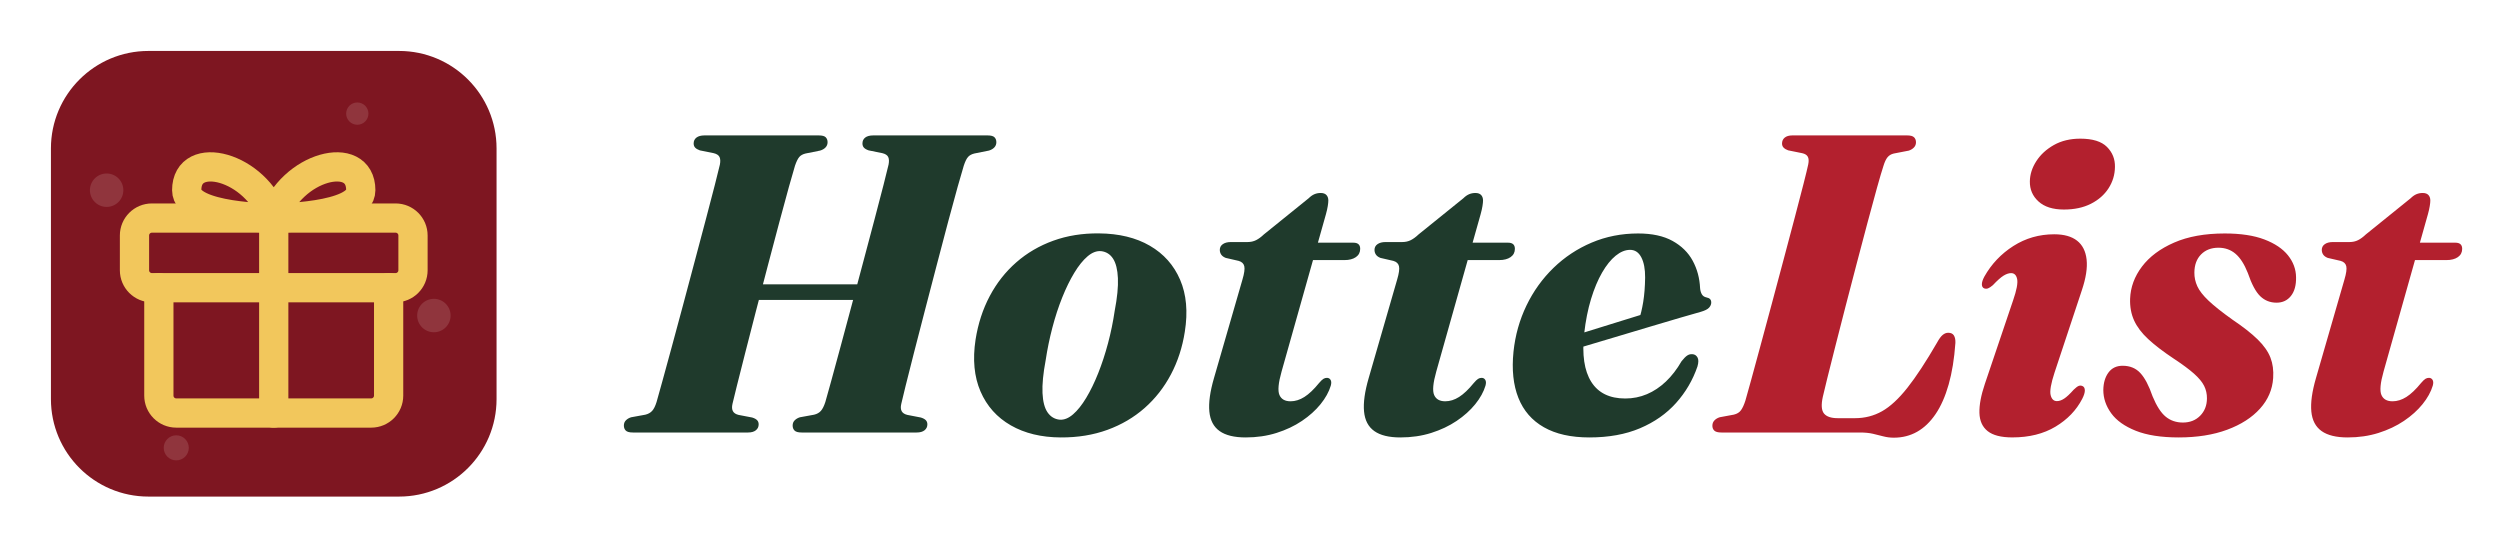
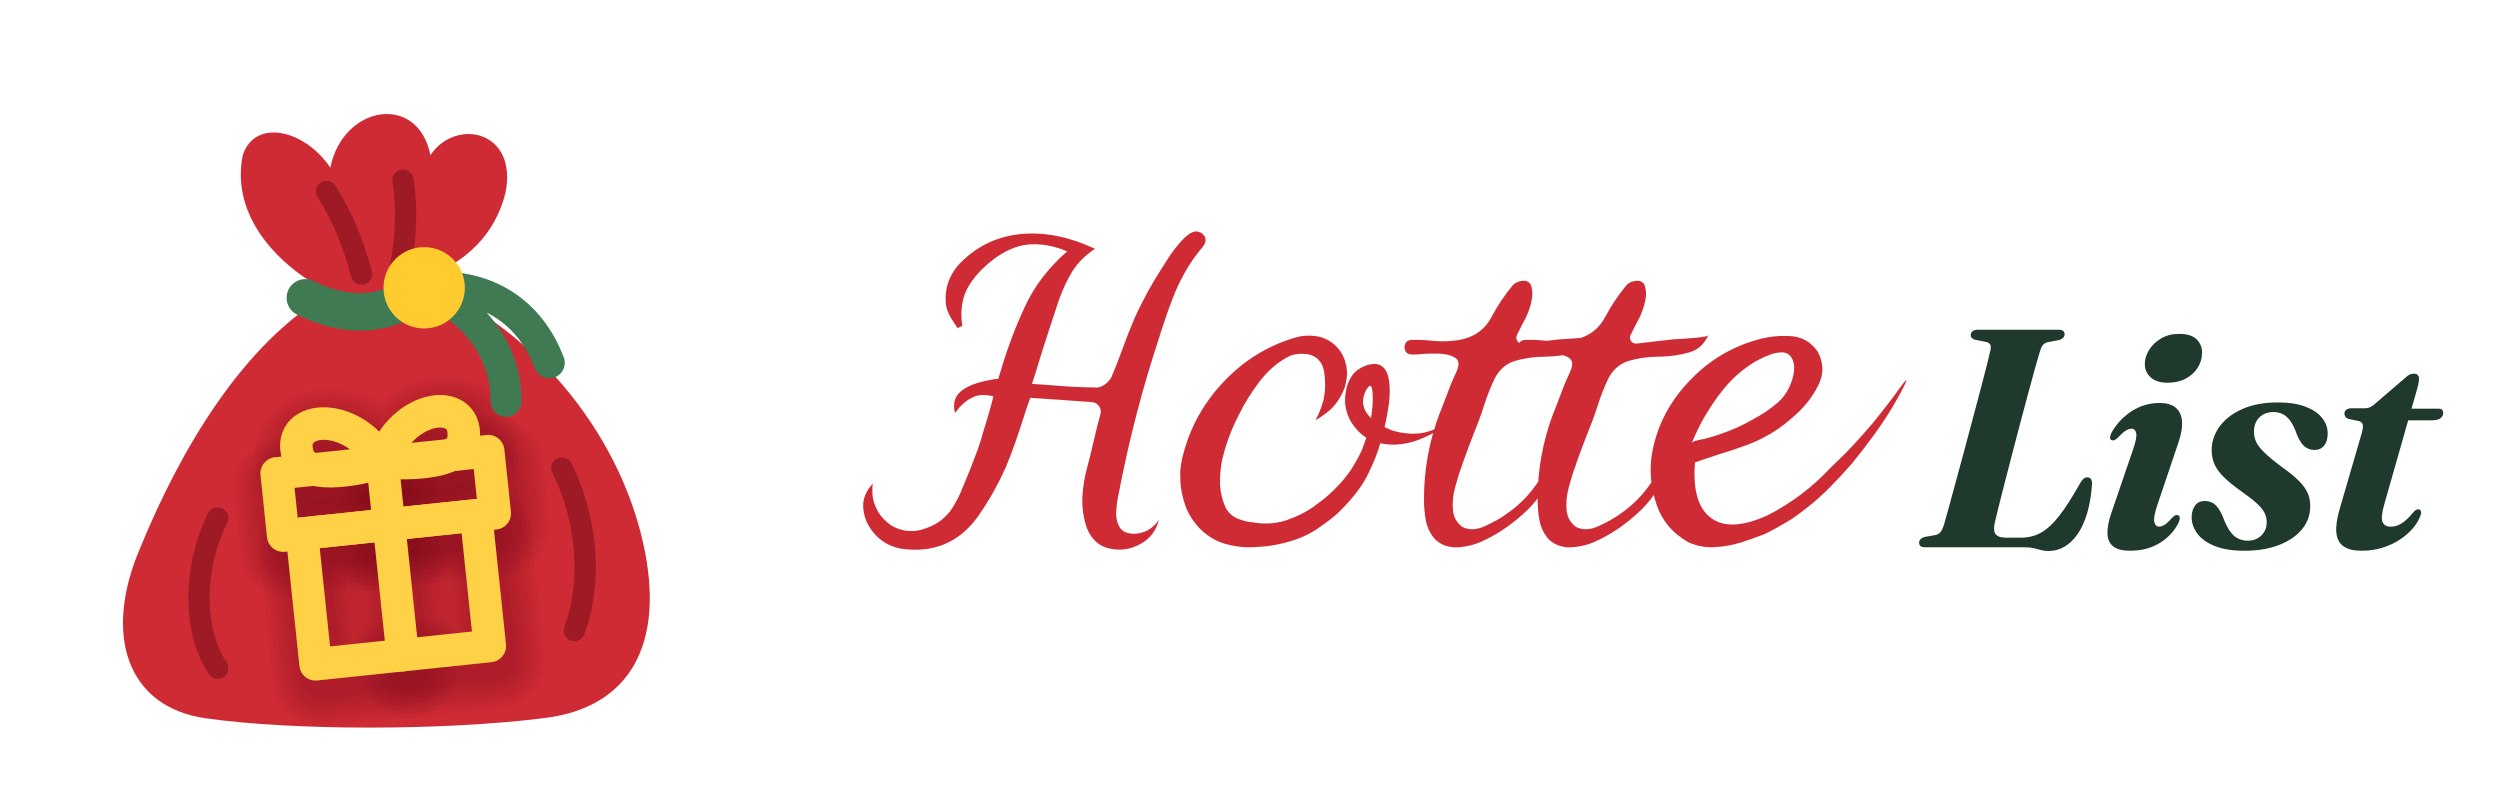
- <svg xmlns="http://www.w3.org/2000/svg" width="1178" height="258" viewBox="0 0 1178.1 258.0">
-   <g transform="translate(24 24)">
-     <g transform="translate(0 0.0) scale(3.2812)">
-       <rect width="64" height="64" rx="14" fill="#7E1621" />
-       <g fill="#FFF9EE" fill-opacity=".14">
-         <circle cx="8" cy="20" r="2.4" />
-         <circle cx="55" cy="38" r="2.4" />
-         <circle cx="18" cy="57" r="1.8" />
-         <circle cx="44" cy="9" r="1.6" />
+ <svg xmlns="http://www.w3.org/2000/svg" viewBox="0 0 740 240" width="740" height="240">
+   <g transform="translate(20.00 20.00) scale(3.7037) translate(-6 -6)">
+     <path d="M27 24C23 22 19 18 20 13c1-3 5-2 7 1 1-5 7-6 8-1 2-3 7-2 6 3-1 4-4 6-7 7C43 26.5 50 35 52 44c1.8 8-1 13.2-8 14-8 1-20 1-27 0-6.2-.9-8.2-6.6-5.2-13.6 3.2-7.8 8.2-16.4 15.2-20.4z" fill="#CF2B35" />
+     <path d="M18 42c-2 4-2 9 0 12M45.5 38c2 4 2.5 9 1 13M29.5 22.5c-.6-2.2-1.4-4.4-2.8-6.6M32.6 22c.4-2.2.6-4.6.2-7" fill="none" stroke="#9E1A24" stroke-width="1.7" stroke-linecap="round" />
+     <g transform="translate(-1 0.5) rotate(-6 33 45)">
+       <g transform="translate(0.35 1.15)" fill="none" stroke="#6E0B14" stroke-linecap="round" stroke-linejoin="round">
+         <g stroke-opacity="0.055" stroke-width="3.3">
+           <path d="M24.5 37h17v5h-17z" />
+           <path d="M26 42h14v10.5H26z" />
+           <path d="M33 37v15.5" />
+           <path d="M33 37c-2-4.6-7.6-4.6-6.6-1 .8 2.2 6.6 1 6.6 1zm0 0c2-4.6 7.6-4.6 6.6-1-.8 2.2-6.6 1-6.6 1z" />
+         </g>
+         <g stroke-opacity="0.055" stroke-width="4.05">
+           <path d="M24.5 37h17v5h-17z" />
+           <path d="M26 42h14v10.5H26z" />
+           <path d="M33 37v15.5" />
+           <path d="M33 37c-2-4.6-7.6-4.6-6.6-1 .8 2.2 6.6 1 6.6 1zm0 0c2-4.6 7.6-4.6 6.6-1-.8 2.2-6.6 1-6.6 1z" />
+         </g>
+         <g stroke-opacity="0.055" stroke-width="4.8">
+           <path d="M24.5 37h17v5h-17z" />
+           <path d="M26 42h14v10.5H26z" />
+           <path d="M33 37v15.5" />
+           <path d="M33 37c-2-4.6-7.6-4.6-6.6-1 .8 2.2 6.6 1 6.6 1zm0 0c2-4.6 7.6-4.6 6.6-1-.8 2.2-6.6 1-6.6 1z" />
+         </g>
+         <g stroke-opacity="0.055" stroke-width="5.55">
+           <path d="M24.5 37h17v5h-17z" />
+           <path d="M26 42h14v10.5H26z" />
+           <path d="M33 37v15.5" />
+           <path d="M33 37c-2-4.6-7.6-4.6-6.6-1 .8 2.2 6.6 1 6.6 1zm0 0c2-4.6 7.6-4.6 6.6-1-.8 2.2-6.6 1-6.6 1z" />
+         </g>
+         <g stroke-opacity="0.055" stroke-width="6.3">
+           <path d="M24.5 37h17v5h-17z" />
+           <path d="M26 42h14v10.5H26z" />
+           <path d="M33 37v15.5" />
+           <path d="M33 37c-2-4.6-7.6-4.6-6.6-1 .8 2.2 6.6 1 6.6 1zm0 0c2-4.6 7.6-4.6 6.6-1-.8 2.2-6.6 1-6.6 1z" />
+         </g>
+         <g stroke-opacity="0.055" stroke-width="7.05">
+           <path d="M24.5 37h17v5h-17z" />
+           <path d="M26 42h14v10.5H26z" />
+           <path d="M33 37v15.5" />
+           <path d="M33 37c-2-4.6-7.6-4.6-6.6-1 .8 2.2 6.6 1 6.6 1zm0 0c2-4.6 7.6-4.6 6.6-1-.8 2.2-6.6 1-6.6 1z" />
+         </g>
+         <g stroke-opacity="0.055" stroke-width="7.8">
+           <path d="M24.5 37h17v5h-17z" />
+           <path d="M26 42h14v10.5H26z" />
+           <path d="M33 37v15.5" />
+           <path d="M33 37c-2-4.6-7.6-4.6-6.6-1 .8 2.2 6.6 1 6.6 1zm0 0c2-4.6 7.6-4.6 6.6-1-.8 2.2-6.6 1-6.6 1z" />
+         </g>
      </g>
-       <g fill="none" stroke="#F2C75C" stroke-width="4.2" stroke-linecap="round" stroke-linejoin="round">
-         <rect x="12" y="24" width="40" height="10" rx="2.5" />
-         <path d="M15.5 34v15.5a2.5 2.5 0 0 0 2.5 2.5h28a2.5 2.5 0 0 0 2.5-2.5V34" />
-         <path d="M32 24v28" />
-         <path d="M32 24c-2.5-7.5-12.5-10-12.5-4 0 4 12.5 4 12.5 4zm0 0c2.5-7.5 12.5-10 12.5-4 0 4-12.5 4-12.5 4z" />
+       <g fill="none" stroke="#FFD146" stroke-width="2.6" stroke-linecap="round" stroke-linejoin="round">
+         <path d="M24.5 37h17v5h-17z" />
+         <path d="M26 42h14v10.5H26z" />
+         <path d="M33 37v15.5" />
+         <path d="M33 37c-2-4.6-7.6-4.6-6.6-1 .8 2.2 6.6 1 6.6 1zm0 0c2-4.6 7.6-4.6 6.6-1-.8 2.2-6.6 1-6.6 1z" />
      </g>
    </g>
-     <g transform="translate(271.1 179.8)">
-       <g transform="scale(0.1)">
-         <path fill="#1F3A2C" d="M500.689 -134.745Q495.796 -113.372 502.742 -100.512Q509.689 -87.652 529.276 -82.932L593.503 -70.612Q609.356 -65.759 616.736 -58.125Q624.116 -50.492 624.116 -38.266Q624.116 -21.24 611.07 -10.62Q598.023 0.0 574.064 0.0H31.373Q6.786 0.0 -2.134 -9.113Q-11.053 -18.226 -11.053 -32.613Q-11.16 -47.799 -1.294 -57.565Q8.573 -67.332 23.08 -71.758L89.974 -83.918Q110.4 -88.798 122.287 -101.985Q134.174 -115.172 142.987 -143.572Q151.48 -173.092 170.234 -241.159Q188.987 -309.226 214.234 -402.059Q239.481 -494.893 267.674 -600.2Q295.868 -705.507 323.754 -810.513Q351.641 -915.52 376.128 -1007.74Q400.614 -1099.961 417.801 -1167.434Q434.988 -1234.908 441.441 -1262.828Q445.828 -1285.642 439.528 -1298.522Q433.228 -1311.402 411.241 -1316.561L346.974 -1329.468Q331.521 -1335.041 324.641 -1342.675Q317.761 -1350.308 317.761 -1362.108Q317.761 -1379.667 331.034 -1389.834Q344.307 -1400.0 369.067 -1400.0H907.038Q931.798 -1400.0 940.337 -1391Q948.877 -1382 948.877 -1368.001Q948.877 -1353.588 939.497 -1343.528Q930.118 -1333.468 913.798 -1328.535L844.97 -1314.695Q825.45 -1309.908 815.497 -1298.342Q805.543 -1286.775 795.37 -1257.388Q786.397 -1228.468 766.97 -1158.574Q747.543 -1088.681 722.003 -993.001Q696.463 -897.321 667.996 -788.974Q639.53 -680.627 611.67 -573.5Q583.81 -466.374 560.49 -374.287Q537.169 -282.2 521.123 -218.546Q505.076 -154.892 500.689 -134.745ZM495.825 -698.213H1236.278L1215.652 -624.827H475.492ZM1296.128 -134.745Q1291.128 -113.372 1298.075 -100.512Q1305.022 -87.652 1324.715 -82.932L1388.409 -70.612Q1404.262 -65.759 1411.696 -58.125Q1419.129 -50.492 1419.129 -38.266Q1419.129 -21.24 1406.029 -10.62Q1392.929 0.0 1368.97 0.0H826.812Q802.226 0.0 793.252 -9.113Q784.279 -18.226 784.279 -32.613Q784.173 -47.799 794.092 -57.565Q804.012 -67.332 818.519 -71.758L885.413 -83.918Q905.84 -88.798 917.46 -101.985Q929.08 -115.172 938.32 -143.572Q946.813 -173.092 965.566 -241.159Q984.32 -309.226 1009.353 -402.059Q1034.387 -494.893 1062.58 -600.2Q1090.774 -705.507 1118.66 -810.513Q1146.547 -915.52 1171.034 -1007.74Q1195.52 -1099.961 1212.707 -1167.434Q1229.894 -1234.908 1236.347 -1262.828Q1240.734 -1285.642 1234.434 -1298.522Q1228.134 -1311.402 1206.147 -1316.561L1142.307 -1329.468Q1126.427 -1335.041 1119.813 -1342.675Q1113.2 -1350.308 1113.2 -1362.108Q1113.2 -1379.667 1126.207 -1389.834Q1139.213 -1400.0 1164.399 -1400.0H1702.477Q1727.13 -1400.0 1735.67 -1391Q1744.21 -1382 1744.21 -1368.001Q1744.21 -1353.588 1734.83 -1343.528Q1725.45 -1333.468 1709.344 -1328.535L1640.303 -1314.695Q1620.889 -1309.908 1610.669 -1298.342Q1600.449 -1286.775 1590.703 -1257.388Q1581.729 -1228.468 1562.089 -1158.574Q1542.449 -1088.681 1516.963 -993.001Q1491.476 -897.321 1463.222 -788.974Q1434.969 -680.627 1407.056 -573.5Q1379.142 -466.374 1355.609 -374.287Q1332.075 -282.2 1316.295 -218.546Q1300.515 -154.892 1296.128 -134.745ZM2227.772 -938.279Q2369.064 -937.185 2467.436 -880.172Q2565.809 -823.159 2610.262 -719.579Q2654.715 -616 2632.355 -475.027Q2615.342 -365.613 2567.042 -273.98Q2518.742 -182.347 2443.016 -115.56Q2367.289 -48.774 2267.476 -12.434Q2167.663 23.907 2047.517 23.266Q1910.492 22.626 1812.386 -33.633Q1714.28 -89.893 1669.547 -193.506Q1624.814 -297.119 1646.267 -437.932Q1664.04 -550.439 1713.02 -642.812Q1762 -735.186 1837.98 -801.692Q1913.96 -868.199 2012.579 -903.839Q2111.199 -939.479 2227.772 -938.279ZM2042.051 -60.412Q2073.585 -57.852 2105.525 -85.419Q2137.465 -112.986 2167.719 -163.313Q2197.973 -213.639 2224.16 -279.426Q2250.346 -345.213 2270.427 -420.567Q2290.507 -495.92 2301.8 -572.96Q2319.76 -666.401 2317.046 -727.181Q2314.333 -787.961 2294.212 -819.127Q2274.092 -850.294 2238.185 -854.601Q2206.198 -857.534 2174.097 -830.2Q2141.997 -802.867 2111.53 -752.587Q2081.063 -702.306 2054.609 -636.286Q2028.156 -570.266 2008.229 -494.305Q1988.302 -418.345 1976.542 -340.372Q1958.862 -246.612 1961.703 -185.898Q1964.543 -125.185 1985.543 -94.772Q2006.544 -64.358 2042.051 -60.412ZM2885.895 -808.761 2825.267 -822.748Q2810.441 -828.494 2803.814 -838.367Q2797.188 -848.241 2797.188 -860.48Q2797.188 -877.667 2811.394 -887.566Q2825.6 -897.466 2849.133 -897.466H2927.801Q2950.414 -897.466 2968.22 -906.459Q2986.026 -915.452 3004.973 -933.519L3215.945 -1103.852Q3229.305 -1117.092 3242.985 -1122.898Q3256.664 -1128.705 3272.677 -1128.705Q3290.944 -1128.705 3299.797 -1118.965Q3308.65 -1109.225 3308.65 -1093.159Q3308.65 -1083.759 3305.997 -1067.059Q3303.343 -1050.36 3297.183 -1028.12L3088.276 -287.198Q3065.356 -206.211 3078.309 -176.631Q3091.262 -147.051 3130.702 -147.051Q3163.529 -147.051 3195.829 -167.464Q3228.13 -187.878 3265.01 -233.265Q3277.463 -247.838 3285.37 -252.778Q3293.276 -257.718 3302.223 -257.531Q3313.556 -257.438 3319.302 -247.844Q3325.049 -238.251 3320.169 -220.638Q3307.009 -176.718 3271.969 -133.399Q3236.929 -90.079 3184.236 -54.579Q3131.543 -19.08 3064.37 2.093Q2997.198 23.266 2918.879 23.266Q2838.506 23.266 2796.193 -6.78Q2753.88 -36.826 2747.933 -98.846Q2741.987 -160.865 2769.72 -256.251L2903.841 -720.389Q2917.028 -764.775 2912.594 -783.655Q2908.161 -802.535 2885.895 -808.761ZM3173.704 -812.481 3202.224 -894.48H3426.57Q3458.757 -894.48 3458.757 -865.573Q3458.757 -840.601 3438.617 -826.541Q3418.477 -812.481 3384.478 -812.481ZM3614.895 -808.761 3554.267 -822.748Q3539.441 -828.494 3532.814 -838.367Q3526.188 -848.241 3526.188 -860.48Q3526.188 -877.667 3540.394 -887.566Q3554.6 -897.466 3578.133 -897.466H3656.801Q3679.414 -897.466 3697.22 -906.459Q3715.026 -915.452 3733.973 -933.519L3944.945 -1103.852Q3958.305 -1117.092 3971.985 -1122.898Q3985.664 -1128.705 4001.677 -1128.705Q4019.944 -1128.705 4028.797 -1118.965Q4037.65 -1109.225 4037.65 -1093.159Q4037.65 -1083.759 4034.997 -1067.059Q4032.343 -1050.36 4026.183 -1028.12L3817.276 -287.198Q3794.356 -206.211 3807.309 -176.631Q3820.262 -147.051 3859.702 -147.051Q3892.529 -147.051 3924.829 -167.464Q3957.13 -187.878 3994.01 -233.265Q4006.463 -247.838 4014.37 -252.778Q4022.276 -257.718 4031.223 -257.531Q4042.556 -257.438 4048.302 -247.844Q4054.049 -238.251 4049.169 -220.638Q4036.009 -176.718 4000.969 -133.399Q3965.929 -90.079 3913.236 -54.579Q3860.543 -19.08 3793.37 2.093Q3726.198 23.266 3647.879 23.266Q3567.506 23.266 3525.193 -6.78Q3482.88 -36.826 3476.933 -98.846Q3470.987 -160.865 3498.72 -256.251L3632.841 -720.389Q3646.028 -764.775 3641.594 -783.655Q3637.161 -802.535 3614.895 -808.761ZM3902.704 -812.481 3931.224 -894.48H4155.57Q4187.757 -894.48 4187.757 -865.573Q4187.757 -840.601 4167.617 -826.541Q4147.477 -812.481 4113.478 -812.481ZM4343.825 -418.76Q4343.825 -418.76 4378.059 -429.367Q4412.292 -439.974 4467.012 -456.82Q4521.732 -473.667 4584.112 -493.187Q4646.493 -512.708 4704.873 -530.668Q4763.253 -548.628 4803.373 -561.161L4771.586 -529.282Q4784.239 -564.734 4792.459 -615.167Q4800.679 -665.6 4801.479 -730.506Q4801.853 -790.307 4783.486 -825.5Q4765.119 -860.694 4730.625 -860.694Q4696.732 -860.694 4662.724 -833.1Q4628.717 -805.507 4598.784 -753.733Q4568.85 -701.959 4546.636 -629.225Q4524.423 -556.492 4514.209 -465.798Q4498.196 -317.291 4547.636 -238.764Q4597.076 -160.238 4707.729 -160.238Q4761.863 -160.238 4809.956 -180.558Q4858.05 -200.878 4899.317 -240.058Q4940.584 -279.238 4973.05 -335.652Q4989.077 -355.799 5000.203 -362.992Q5011.329 -370.185 5024.409 -369.012Q5039.689 -368.212 5048.049 -354.172Q5056.408 -340.132 5048.115 -311.2Q5014.995 -214.626 4947.142 -138.946Q4879.289 -63.267 4777.356 -20Q4675.423 23.266 4538.558 23.266Q4408.852 23.266 4324.559 -24.667Q4240.267 -72.6 4204.247 -163.166Q4168.227 -253.733 4181.24 -381.186Q4193.52 -497.132 4242.274 -598.252Q4291.027 -699.372 4369.506 -775.579Q4447.986 -851.786 4549.579 -894.846Q4651.172 -937.906 4768.331 -937.906Q4867.277 -937.906 4930.677 -902.766Q4994.076 -867.626 5025.683 -809.326Q5057.289 -751.026 5060.489 -680.293Q5061.822 -663.627 5068.589 -651.614Q5075.356 -639.6 5090.916 -636.441Q5102.262 -634.227 5107.609 -628.507Q5112.955 -622.788 5113.049 -612.748Q5113.236 -600.001 5102.922 -588.455Q5092.609 -576.908 5063.636 -568.615Q5031.383 -559.735 4967.117 -540.915Q4902.851 -522.095 4822.518 -498.055Q4742.184 -474.015 4659.731 -449.368Q4577.278 -424.721 4507.565 -403.981Q4437.852 -383.241 4395.212 -370.261Q4352.572 -357.281 4352.572 -357.281Z" />
-         <path fill="#B3202E" d="M5812.972 0.0H5160.893Q5136.413 0.0 5127.227 -9.126Q5118.04 -18.253 5118.467 -32.826Q5118.573 -46.946 5128.12 -57.032Q5137.666 -67.119 5153.346 -71.972L5219.707 -84.238Q5242.16 -89.545 5253.327 -105.158Q5264.494 -120.772 5273.894 -149.972Q5282.067 -177.679 5300.554 -245.372Q5319.041 -313.066 5344.367 -406.3Q5369.694 -499.533 5398.154 -605.693Q5426.614 -711.853 5454.714 -817.367Q5482.814 -922.88 5507.168 -1015.074Q5531.521 -1107.267 5548.174 -1172.741Q5564.828 -1238.214 5570.108 -1263.308Q5574.921 -1287.135 5568.088 -1299.588Q5561.255 -1312.042 5541.615 -1316.241L5475.747 -1329.575Q5462.267 -1334.295 5454.454 -1342.035Q5446.641 -1349.774 5446.641 -1361.734Q5446.641 -1379.134 5459.274 -1389.567Q5471.907 -1400.0 5495.707 -1400.0H6035.918Q6059.984 -1400.0 6068.924 -1391.027Q6077.864 -1382.054 6077.864 -1367.574Q6077.864 -1353.268 6068.431 -1343.315Q6058.998 -1333.361 6044.064 -1328.322L5973.103 -1314.588Q5955.023 -1310.442 5944.057 -1297.355Q5933.09 -1284.268 5924.517 -1256.108Q5913.25 -1221.748 5893.717 -1151.668Q5874.183 -1081.588 5849.55 -989.294Q5824.917 -897.001 5798.103 -794.574Q5771.29 -692.147 5745.163 -591.234Q5719.036 -490.32 5696.996 -403.006Q5674.956 -315.693 5659.469 -253.799Q5643.982 -191.905 5638.849 -168.131Q5626.422 -111.532 5644.369 -89.512Q5662.316 -67.492 5708.902 -67.492H5791.024Q5859.878 -67.492 5917.785 -100.105Q5975.691 -132.719 6037.271 -210.545Q6098.851 -288.372 6177.558 -424.265Q6191.304 -449.611 6203.777 -459.818Q6216.25 -470.024 6229.783 -470.024Q6248.73 -470.024 6256.616 -457.178Q6264.503 -444.331 6263.609 -422.052Q6255.743 -310.306 6231.903 -226.359Q6208.063 -142.413 6170.243 -86.767Q6132.423 -31.12 6083.089 -3.36Q6033.756 24.4 5973.57 24.4Q5947.544 24.4 5924.371 18.273Q5901.197 12.147 5875.284 6.073Q5849.371 0.0 5812.972 0.0ZM6730.716 -282.064Q6705.449 -204.877 6712.396 -176.391Q6719.342 -147.904 6741.916 -147.904Q6758.356 -147.904 6776.383 -159.811Q6794.41 -171.718 6821.143 -201.798Q6836.21 -216.371 6844.843 -219.605Q6853.476 -222.838 6862.303 -218.918Q6873.209 -214.238 6873.596 -198.832Q6873.982 -183.425 6861.263 -158.559Q6819.876 -78.293 6735.423 -27.567Q6650.971 23.16 6531.719 23.16Q6453.146 23.16 6415.766 -6.413Q6378.387 -35.986 6376.853 -92.313Q6375.32 -148.639 6402.333 -228.598L6535.788 -623.428Q6560.414 -694.655 6554.634 -722.855Q6548.854 -751.055 6526.081 -751.055Q6510.214 -751.055 6490.921 -739.362Q6471.627 -727.668 6440.04 -694.174Q6426.094 -682.268 6417.087 -679.081Q6408.081 -675.895 6398.881 -679.295Q6388.441 -684.068 6388.381 -698.307Q6388.321 -712.547 6399.921 -734.427Q6450.214 -823.693 6536.827 -878.879Q6623.439 -934.066 6729.465 -934.066Q6798.411 -934.066 6836.884 -903.986Q6875.357 -873.906 6881.923 -815.087Q6888.49 -756.267 6859.343 -669.841ZM6774.838 -1050.694Q6696.826 -1050.694 6655.127 -1088.8Q6613.427 -1126.906 6614.494 -1183.439Q6615.241 -1232.665 6645.02 -1278.811Q6674.8 -1324.958 6727.873 -1354.824Q6780.946 -1384.691 6852.358 -1384.691Q6938.97 -1384.691 6977.823 -1345.791Q7016.676 -1306.892 7015.502 -1251.359Q7014.862 -1196.613 6985.289 -1150.78Q6955.716 -1104.947 6902.19 -1077.82Q6848.664 -1050.694 6774.838 -1050.694ZM7335.624 -46.919Q7385.451 -46.919 7417.045 -78.946Q7448.639 -110.973 7449.012 -160.293Q7449.385 -192.306 7435.805 -219.6Q7422.225 -246.893 7388.079 -277.267Q7353.932 -307.64 7291.986 -348.414Q7218.506 -397.308 7172.453 -439.908Q7126.4 -482.508 7105.72 -528.047Q7085.04 -573.587 7086.907 -630.04Q7089.894 -712.04 7142.94 -782.053Q7195.986 -852.066 7294.439 -894.986Q7392.892 -937.906 7532.557 -937.906Q7645.343 -937.906 7719.443 -909.746Q7793.542 -881.586 7830.875 -834.86Q7868.208 -788.133 7868.955 -732.014Q7870.128 -675.388 7844.895 -643.582Q7819.662 -611.775 7777.036 -611.775Q7731.837 -611.775 7700.164 -642.268Q7668.491 -672.761 7641.491 -752.081Q7616.931 -814 7583.444 -842.38Q7549.958 -870.76 7503.278 -870.76Q7452.464 -870.76 7421.31 -839.173Q7390.156 -807.586 7389.783 -753.506Q7389.409 -720.305 7403.616 -689.132Q7417.823 -657.959 7456.723 -621.099Q7495.623 -584.238 7568.689 -532.171Q7645.155 -480.665 7688.375 -438.191Q7731.595 -395.718 7748.195 -352.965Q7764.794 -310.212 7761.061 -256.732Q7755.834 -175.386 7698.955 -112.319Q7642.075 -49.253 7544.136 -12.993Q7446.197 23.266 7315.878 23.266Q7192.519 23.266 7113.686 -8.14Q7034.853 -39.547 6997.76 -90.753Q6960.667 -141.959 6960.667 -200.492Q6961.52 -251.105 6985.106 -282.798Q7008.693 -314.491 7051.706 -314.491Q7103.385 -314.491 7135.191 -280.071Q7166.998 -245.652 7192.744 -170.599Q7221.224 -101.719 7254.924 -74.319Q7288.624 -46.919 7335.624 -46.919ZM8078.895 -808.761 8018.267 -822.748Q8003.441 -828.494 7996.814 -838.367Q7990.188 -848.241 7990.188 -860.48Q7990.188 -877.667 8004.394 -887.566Q8018.6 -897.466 8042.133 -897.466H8120.801Q8143.414 -897.466 8161.22 -906.459Q8179.026 -915.452 8197.973 -933.519L8408.945 -1103.852Q8422.305 -1117.092 8435.985 -1122.898Q8449.664 -1128.705 8465.677 -1128.705Q8483.944 -1128.705 8492.797 -1118.965Q8501.65 -1109.225 8501.65 -1093.159Q8501.65 -1083.759 8498.997 -1067.059Q8496.343 -1050.36 8490.183 -1028.12L8281.276 -287.198Q8258.356 -206.211 8271.309 -176.631Q8284.262 -147.051 8323.702 -147.051Q8356.529 -147.051 8388.829 -167.464Q8421.13 -187.878 8458.01 -233.265Q8470.463 -247.838 8478.37 -252.778Q8486.276 -257.718 8495.223 -257.531Q8506.556 -257.438 8512.302 -247.844Q8518.049 -238.251 8513.169 -220.638Q8500.009 -176.718 8464.969 -133.399Q8429.929 -90.079 8377.236 -54.579Q8324.543 -19.08 8257.37 2.093Q8190.198 23.266 8111.879 23.266Q8031.506 23.266 7989.193 -6.78Q7946.88 -36.826 7940.933 -98.846Q7934.987 -160.865 7962.72 -256.251L8096.841 -720.389Q8110.028 -764.775 8105.594 -783.655Q8101.161 -802.535 8078.895 -808.761ZM8366.704 -812.481 8395.224 -894.48H8619.57Q8651.757 -894.48 8651.757 -865.573Q8651.757 -840.601 8631.617 -826.541Q8611.477 -812.481 8577.478 -812.481Z" />
-       </g>
-     </g>
+     <path d="M25 24.4C27.457 25.617 29.749 25.848 31.878 25.094 32.781 24.773 33.656 24.276 34.5 23.6" fill="none" stroke="#3F7A52" stroke-width="2.99" stroke-linecap="round" />
+     <path d="M34.5 23.6C38 25.1 41.047 28.181 41.047 32.681M34.5 23.6C39.5 23.1 43 25.6 44.5 29.6" fill="none" stroke="#3F7A52" stroke-width="2.47" stroke-linecap="round" />
+     <circle cx="34.5" cy="23.6" r="3.25" fill="#FFCB2E" />
  </g>
+   <path d="M258.364 143.147C256.143 145.496 255.19 148.099 255.571 150.892C255.889 153.748 257.158 156.224 259.253 158.445C261.348 160.604 263.887 161.937 266.934 162.444C276.265 163.714 283.691 160.667 289.214 153.24C292.578 148.479 295.435 143.465 297.783 138.133C299.688 133.562 301.338 128.802 302.861 123.978C303.496 121.946 304.194 119.852 304.956 117.757C310.986 118.138 317.08 118.582 323.174 119.026C324.126 119.09 324.824 119.534 325.332 120.232C325.84 120.931 325.967 121.756 325.713 122.645C325.015 125.184 324.316 127.913 323.682 130.77C323.11 133.245 322.539 135.594 321.968 137.752C321.079 140.799 320.571 143.909 320.381 147.083C320.254 150.32 320.698 153.431 321.777 156.478C323.174 159.778 325.396 161.746 328.506 162.381C331.616 163.079 334.6 162.635 337.52 161.048C340.376 159.524 342.217 157.112 343.042 153.812C342.915 154.002 342.661 154.383 342.217 154.954C341.709 155.462 341.138 156.033 340.312 156.604C339.487 157.176 338.472 157.557 337.329 157.811C336.377 158.001 335.361 158.064 334.346 157.874C333.33 157.747 332.441 157.303 331.743 156.541C330.728 155.145 330.283 153.367 330.41 151.336C330.537 149.241 330.791 147.337 331.235 145.623C331.299 145.242 331.362 144.925 331.426 144.607C334.346 129.69 338.154 114.964 342.915 100.555C343.105 100.047 343.232 99.539 343.359 99.095C344.502 95.604 345.645 92.112 346.978 88.685C348.247 85.257 349.834 82.02 351.738 78.909C352.69 77.386 353.643 75.989 354.785 74.593C354.912 74.402 355.103 74.212 355.229 74.021C355.674 73.577 356.118 73.006 356.436 72.435C356.753 71.927 356.943 71.292 356.816 70.657C356.689 69.959 356.309 69.451 355.737 69.07C355.166 68.626 354.531 68.499 353.896 68.499C353.135 68.626 352.373 68.943 351.738 69.451C351.04 69.959 350.469 70.467 349.961 71.038C348.12 73.069 346.47 75.228 345.073 77.576C344.819 78.021 344.565 78.401 344.248 78.846C341.011 83.797 338.154 89.002 335.742 94.397C334.473 97.381 333.267 100.428 332.188 103.475C331.235 106.141 330.156 108.807 329.077 111.409C328.76 112.171 328.125 112.933 327.3 113.631C326.411 114.266 325.586 114.646 324.824 114.71C320.317 114.646 315.747 114.456 310.986 114.012C309.209 113.885 307.368 113.758 305.464 113.631C306.289 111.155 307.051 108.68 307.749 106.331C309.336 101.253 310.923 96.302 312.51 91.604C313.589 88.05 314.922 84.749 316.636 81.639C318.35 78.465 320.825 75.799 324.126 73.641C316.509 70.086 309.272 68.626 302.354 69.261C295.498 69.896 289.595 72.625 284.771 77.322C280.898 81.067 279.375 85.574 280.073 90.716C280.454 92.239 281.152 93.763 282.168 95.159C282.612 95.794 283.057 96.492 283.438 97.127C283.755 97.0 284.072 96.873 284.326 96.683C284.517 96.619 284.644 96.556 284.834 96.492C284.136 91.731 284.834 87.732 286.865 84.432C288.96 81.131 291.816 78.274 295.435 75.799C298.672 73.641 301.973 72.435 305.337 72.308C308.765 72.181 312.256 72.879 315.874 74.402C310.352 79.227 306.162 84.686 303.369 90.779C300.513 96.873 298.164 103.157 296.26 109.632C296.006 110.457 295.752 111.282 295.498 112.107C290.801 112.679 287.246 113.758 284.961 115.408C282.676 116.995 281.914 119.28 282.676 122.264C284.072 120.296 285.659 118.772 287.5 117.82C289.277 116.805 291.436 116.678 293.975 117.312C294.038 117.439 293.848 118.201 293.467 119.598C293.086 121.058 292.578 122.708 292.007 124.676C291.436 126.58 290.864 128.357 290.42 129.944C289.912 131.531 289.595 132.483 289.468 132.928C287.944 137.054 286.357 141.053 284.644 145.052C283.945 146.829 283.057 148.479 282.041 150.13C281.089 151.717 279.756 153.113 278.232 154.256C276.519 155.462 274.614 156.287 272.52 156.858C270.425 157.366 268.394 157.303 266.362 156.668C264.966 156.224 263.76 155.589 262.808 154.764C261.855 153.938 261.094 153.177 260.586 152.479C260.078 151.717 259.761 151.272 259.697 151.082C258.745 149.305 258.301 147.654 258.237 146.194C258.174 144.734 258.237 143.719 258.364 143.147ZM398.013 114.773C398.203 114.139 398.394 113.313 398.584 112.171C398.774 111.092 398.774 109.822 398.521 108.362C397.695 104.236 395.283 101.38 391.411 99.92C388.555 99.095 385.698 99.158 382.778 100.11C374.971 102.522 368.115 106.775 362.339 112.869C356.499 118.963 352.563 125.945 350.405 133.816C349.961 135.34 349.644 136.927 349.453 138.514C349.326 139.021 349.326 140.291 349.39 142.386C349.453 144.417 349.897 146.766 350.786 149.432C351.675 152.098 353.262 154.573 355.547 156.858C357.832 158.953 360.244 160.35 362.91 161.048C365.513 161.746 368.052 162.063 370.4 162.0C372.812 161.873 374.78 161.746 376.304 161.492C381.763 160.604 386.143 159.017 389.634 156.731C393.062 154.383 395.537 152.479 396.997 150.892C400.552 147.337 403.218 143.846 404.932 140.354C406.646 136.863 407.852 133.816 408.55 131.214C414.897 132.547 421.689 130.516 428.862 125.12C427.91 125.818 425.942 126.644 423.022 127.659C420.103 128.611 416.738 128.611 412.93 127.659C412.803 127.659 412.485 127.532 411.914 127.342C411.343 127.088 410.645 126.834 409.819 126.39C410.327 124.485 410.708 122.264 411.089 119.725C411.406 117.249 411.47 114.9 411.152 112.742C410.898 110.584 410.137 109.061 408.804 108.235C408.042 107.791 407.217 107.664 406.392 107.728C405.503 107.854 404.741 107.981 404.106 108.299C403.472 108.553 403.027 108.743 402.837 108.87C401.567 109.568 400.615 110.457 399.98 111.536C399.282 112.615 398.838 113.758 398.584 114.837C398.33 115.979 398.203 116.932 398.14 117.757C398.14 118.519 398.14 119.026 398.14 119.153C398.33 121.438 399.028 123.47 400.107 125.184C401.25 126.897 402.456 128.23 403.789 129.119C403.979 129.246 404.233 129.437 404.424 129.563C404.106 130.579 403.726 131.595 403.345 132.61C402.964 133.753 402.012 135.594 400.425 138.196C398.838 140.799 396.489 143.592 393.315 146.448C392.3 147.4 390.713 148.606 388.618 150.13C386.523 151.59 383.984 152.859 381.128 153.875C378.208 154.891 375.098 155.208 371.67 154.764C371.479 154.7 371.289 154.7 371.035 154.637C369.829 154.573 368.369 154.256 366.782 153.685C365.132 153.113 363.799 152.034 362.847 150.384C361.831 148.162 361.26 145.877 361.133 143.465C361.069 140.989 361.26 138.641 361.704 136.355C362.783 131.658 364.434 127.151 366.655 122.898C368.242 119.534 370.337 116.233 372.876 112.869C375.479 109.505 378.398 107.029 381.763 105.379C382.017 105.252 382.588 105.062 383.54 104.871C384.492 104.681 385.571 104.681 386.714 104.808C387.92 104.935 388.999 105.379 390.015 106.204C390.84 107.029 391.411 107.918 391.665 108.934C391.982 109.949 392.109 111.028 392.173 112.107C392.363 114.71 392.173 117.059 391.538 119.153C390.903 121.248 390.205 122.962 389.38 124.358C390.332 123.914 391.729 122.962 393.569 121.438C395.41 119.852 396.87 117.63 398.013 114.773ZM403.472 119.407C403.408 118.519 403.535 117.63 403.789 116.805C404.043 116.043 404.36 115.345 404.741 114.9C405.059 114.393 405.376 114.139 405.63 114.202C406.011 114.329 406.265 115.281 406.328 117.059C406.392 118.836 406.265 121.058 405.82 123.724C404.487 122.518 403.726 121.121 403.472 119.407ZM437.812 124.295C438.32 122.898 438.828 121.502 439.272 120.042C440.161 117.249 441.24 114.52 442.51 111.854C444.033 109.124 446.128 107.41 448.857 106.712C451.587 105.95 454.507 105.569 457.617 105.569C460.728 105.506 463.584 105.125 466.187 104.363C468.853 103.665 470.757 101.951 472.026 99.222C471.899 99.412 471.328 99.603 470.312 99.729C469.233 99.92 468.091 100.047 466.694 100.11C465.361 100.237 464.092 100.301 462.949 100.364C461.807 100.428 461.045 100.491 460.664 100.555C457.363 100.936 454.062 101.316 450.825 101.697C450.127 101.761 449.556 101.507 449.175 100.999C448.794 100.491 448.73 99.856 448.984 99.222C449.492 98.143 450.0 97.127 450.571 96.048C452.031 93.572 453.047 90.97 453.491 88.177C453.618 87.352 453.618 86.399 453.428 85.384C453.301 84.368 452.856 83.67 452.031 83.289C451.396 83.035 450.635 83.035 449.746 83.289C448.857 83.543 448.223 83.924 447.778 84.432C445.366 87.352 443.271 90.462 441.494 93.826C439.653 97.317 436.797 99.476 432.925 100.428C429.878 101.062 426.704 101.189 423.467 100.809C421.499 100.618 419.531 100.555 417.627 100.618C417.5 100.618 417.31 100.682 417.056 100.745C416.802 100.809 416.548 100.999 416.294 101.189C415.723 101.951 415.596 102.713 415.85 103.538C416.104 104.363 416.675 104.808 417.627 104.935C418.198 104.998 419.023 104.935 420.166 104.871C421.943 104.681 423.848 104.617 425.879 104.681C427.91 104.744 429.497 105.125 430.703 105.887C431.846 106.585 432.036 107.918 431.211 109.822C430.259 111.854 429.37 113.885 428.608 115.979C427.783 118.074 427.148 119.725 426.704 120.931C426.514 121.438 426.387 121.819 426.26 122.01C423.022 130.452 421.436 139.148 421.499 148.162C421.499 150.13 421.689 152.098 422.07 154.192C422.515 156.287 423.403 158.064 424.736 159.588C426.577 161.365 428.862 162.127 431.592 162.0C434.321 161.81 436.733 161.175 438.828 160.159C443.018 158.255 447.017 155.589 450.825 152.161C454.634 148.797 457.363 144.861 459.141 140.545C459.775 138.895 459.966 137.244 459.775 135.657C459.775 135.594 459.712 135.657 459.585 135.784C459.458 135.911 459.331 136.038 459.141 136.229C459.014 136.355 458.887 136.546 458.696 136.673C458.569 136.8 458.506 136.927 458.506 136.99C458.188 137.435 457.871 138.006 457.617 138.514C457.427 138.958 457.236 139.275 457.046 139.656C454.316 144.798 450.508 149.051 445.684 152.288C444.16 153.431 442.129 154.51 439.59 155.716C437.051 156.858 434.829 156.985 432.861 155.97C431.211 154.764 430.259 153.113 430.068 150.955C429.878 148.797 430.068 146.639 430.703 144.29C431.338 142.005 431.909 139.974 432.607 138.196C432.734 137.815 432.861 137.498 432.925 137.181C433.94 134.324 435.02 131.468 436.099 128.675C436.67 127.215 437.241 125.755 437.812 124.295ZM471.455 124.295C471.963 122.898 472.471 121.502 472.915 120.042C473.804 117.249 474.883 114.52 476.152 111.854C477.676 109.124 479.771 107.41 482.5 106.712C485.229 105.95 488.149 105.569 491.26 105.569C494.37 105.506 497.227 105.125 499.829 104.363C502.495 103.665 504.399 101.951 505.669 99.222C505.542 99.412 504.971 99.603 503.955 99.729C502.876 99.92 501.733 100.047 500.337 100.11C499.004 100.237 497.734 100.301 496.592 100.364C495.449 100.428 494.688 100.491 494.307 100.555C491.006 100.936 487.705 101.316 484.468 101.697C483.77 101.761 483.198 101.507 482.817 100.999C482.437 100.491 482.373 99.856 482.627 99.222C483.135 98.143 483.643 97.127 484.214 96.048C485.674 93.572 486.689 90.97 487.134 88.177C487.261 87.352 487.261 86.399 487.07 85.384C486.943 84.368 486.499 83.67 485.674 83.289C485.039 83.035 484.277 83.035 483.389 83.289C482.5 83.543 481.865 83.924 481.421 84.432C479.009 87.352 476.914 90.462 475.137 93.826C473.296 97.317 470.439 99.476 466.567 100.428C463.521 101.062 460.347 101.189 457.109 100.809C455.142 100.618 453.174 100.555 451.27 100.618C451.143 100.618 450.952 100.682 450.698 100.745C450.444 100.809 450.19 100.999 449.937 101.189C449.365 101.951 449.238 102.713 449.492 103.538C449.746 104.363 450.317 104.808 451.27 104.935C451.841 104.998 452.666 104.935 453.809 104.871C455.586 104.681 457.49 104.617 459.521 104.681C461.553 104.744 463.14 105.125 464.346 105.887C465.488 106.585 465.679 107.918 464.854 109.822C463.901 111.854 463.013 113.885 462.251 115.979C461.426 118.074 460.791 119.725 460.347 120.931C460.156 121.438 460.029 121.819 459.902 122.01C456.665 130.452 455.078 139.148 455.142 148.162C455.142 150.13 455.332 152.098 455.713 154.192C456.157 156.287 457.046 158.064 458.379 159.588C460.22 161.365 462.505 162.127 465.234 162.0C467.964 161.81 470.376 161.175 472.471 160.159C476.66 158.255 480.659 155.589 484.468 152.161C488.276 148.797 491.006 144.861 492.783 140.545C493.418 138.895 493.608 137.244 493.418 135.657C493.418 135.594 493.354 135.657 493.228 135.784C493.101 135.911 492.974 136.038 492.783 136.229C492.656 136.355 492.529 136.546 492.339 136.673C492.212 136.8 492.148 136.927 492.148 136.99C491.831 137.435 491.514 138.006 491.26 138.514C491.069 138.958 490.879 139.275 490.688 139.656C487.959 144.798 484.15 149.051 479.326 152.288C477.803 153.431 475.771 154.51 473.232 155.716C470.693 156.858 468.472 156.985 466.504 155.97C464.854 154.764 463.901 153.113 463.711 150.955C463.521 148.797 463.711 146.639 464.346 144.29C464.98 142.005 465.552 139.974 466.25 138.196C466.377 137.815 466.504 137.498 466.567 137.181C467.583 134.324 468.662 131.468 469.741 128.675C470.312 127.215 470.884 125.755 471.455 124.295ZM524.839 127.913C527.188 126.453 529.727 124.485 532.456 121.883C535.122 119.28 537.153 116.424 538.55 113.313C539.883 110.203 539.692 107.156 538.042 104.109C536.074 101.189 533.281 99.603 529.727 99.476C526.172 99.285 522.871 99.729 519.761 100.682C512.08 102.903 505.479 106.966 499.893 112.933C494.243 118.899 490.625 125.755 489.102 133.626C488.149 138.641 488.53 143.719 490.181 148.86C491.831 154.002 495.005 157.811 499.702 160.477C502.178 161.619 504.78 162.127 507.573 161.937C510.366 161.81 512.969 161.302 515.444 160.54C517.856 159.778 519.761 159.08 521.157 158.509C521.284 158.445 521.411 158.382 521.538 158.382C522.3 158.191 524.775 156.922 528.774 154.573C530.425 153.685 532.964 151.844 536.328 149.114C539.692 146.385 543.628 142.386 548.198 137.181C553.403 130.77 557.402 125.184 560.259 120.359C563.052 115.535 564.385 112.933 564.258 112.552C564.131 112.488 563.496 113.25 562.29 114.9C560.703 117.186 558.037 120.677 554.229 125.374C550.166 130.135 546.738 133.816 544.009 136.355C543.184 137.117 542.485 137.879 541.851 138.45C536.392 144.29 530.171 148.987 523.188 152.542C515.762 155.906 510.176 156.16 506.367 153.24C502.622 150.384 501.035 144.925 501.733 136.863C504.272 135.975 506.812 135.149 509.287 134.324C512.08 133.499 514.81 132.547 517.412 131.595C520.078 130.579 522.49 129.373 524.839 127.913ZM500.718 131.214C502.241 127.596 503.765 124.485 505.415 121.946C507.002 119.344 508.462 117.312 509.731 115.726C512.524 112.171 515.825 109.251 519.634 106.966C520.967 106.268 522.363 105.569 523.76 105.062C524.966 104.554 526.235 104.3 527.505 104.3C528.774 104.3 529.79 104.935 530.488 106.204C530.933 107.156 531.123 108.172 531.06 109.251C530.996 110.394 530.806 111.409 530.488 112.361C529.6 115.281 528.076 117.63 525.918 119.407C523.76 121.248 521.348 122.835 518.809 124.168C515.889 125.882 512.842 127.215 509.604 128.357C508.018 128.929 506.367 129.437 504.653 129.881C504.463 129.944 504.209 130.008 503.892 130.008C503.257 130.135 502.686 130.262 501.987 130.452C501.353 130.579 500.908 130.896 500.718 131.214Z" fill="#CF2B35" />
+   <path d="M599.381 162.0H569.891Q568.842 162.0 568.437 161.613Q568.032 161.227 568.061 160.607Q568.068 159.995 568.499 159.571Q568.929 159.147 569.629 158.946L572.808 158.389Q573.882 158.155 574.429 157.431Q574.975 156.707 575.412 155.35Q575.846 153.851 576.721 150.654Q577.597 147.456 578.764 143.174Q579.931 138.891 581.23 134.062Q582.529 129.232 583.809 124.43Q585.09 119.628 586.207 115.395Q587.325 111.162 588.109 108.067Q588.893 104.971 589.187 103.596Q589.404 102.527 589.083 101.962Q588.762 101.398 587.883 101.214L584.648 100.586Q584.026 100.381 583.679 100.052Q583.331 99.722 583.331 99.199Q583.331 98.469 583.877 98.035Q584.423 97.6 585.438 97.6H609.318Q610.337 97.6 610.726 97.976Q611.114 98.352 611.114 98.965Q611.114 99.576 610.692 99.998Q610.271 100.419 609.596 100.634L606.124 101.292Q605.269 101.47 604.749 102.074Q604.228 102.677 603.836 103.965Q603.287 105.707 602.373 108.994Q601.458 112.281 600.317 116.529Q599.176 120.776 597.939 125.465Q596.701 130.153 595.493 134.781Q594.284 139.409 593.255 143.451Q592.225 147.493 591.485 150.441Q590.744 153.389 590.459 154.692Q589.913 157.181 590.747 158.163Q591.58 159.146 593.76 159.146H598.23Q601.475 159.146 604.133 157.668Q606.792 156.19 609.508 152.718Q612.223 149.246 615.595 143.253Q616.171 142.167 616.7 141.726Q617.228 141.286 617.812 141.286Q618.611 141.286 618.943 141.823Q619.276 142.361 619.237 143.299Q618.915 148.122 617.824 151.828Q616.732 155.533 615.007 158.039Q613.283 160.544 611.081 161.823Q608.879 163.101 606.279 163.101Q605.153 163.101 604.159 162.824Q603.165 162.547 602.055 162.273Q600.945 162.0 599.381 162.0ZM638.549 149.563Q637.346 153.185 637.675 154.531Q638.005 155.876 639.092 155.876Q639.877 155.876 640.76 155.305Q641.644 154.733 642.947 153.268Q643.596 152.636 643.974 152.488Q644.353 152.34 644.735 152.513Q645.201 152.713 645.209 153.364Q645.218 154.016 644.685 155.055Q642.804 158.605 639.153 160.81Q635.501 163.015 630.464 163.015Q627.118 163.015 625.497 161.716Q623.875 160.417 623.804 157.925Q623.732 155.433 624.945 151.872L631.39 133.041Q632.589 129.594 632.315 128.247Q632.04 126.9 630.929 126.9Q630.173 126.9 629.239 127.463Q628.306 128.026 626.807 129.629Q626.204 130.153 625.81 130.297Q625.416 130.442 625.019 130.293Q624.575 130.087 624.578 129.484Q624.582 128.881 625.069 127.961Q627.308 124.047 631.047 121.663Q634.785 119.28 639.291 119.28Q642.257 119.28 643.921 120.599Q645.585 121.919 645.857 124.519Q646.128 127.12 644.816 130.97ZM641.58 113.287Q638.294 113.287 636.544 111.651Q634.794 110.014 634.867 107.596Q634.919 105.481 636.205 103.467Q637.49 101.453 639.746 100.14Q642.001 98.828 644.992 98.828Q648.627 98.828 650.258 100.495Q651.889 102.161 651.809 104.546Q651.764 106.893 650.488 108.891Q649.212 110.89 646.94 112.089Q644.668 113.287 641.58 113.287ZM665.284 160.043Q667.767 160.043 669.347 158.512Q670.928 156.982 670.943 154.623Q670.958 153.167 670.342 151.888Q669.726 150.61 668.169 149.144Q666.612 147.677 663.772 145.681Q660.466 143.349 658.426 141.395Q656.386 139.442 655.484 137.411Q654.582 135.381 654.657 132.872Q654.778 129.199 657.127 126.074Q659.476 122.949 663.811 121.036Q668.145 119.122 674.239 119.122Q679.157 119.122 682.411 120.368Q685.666 121.613 687.313 123.668Q688.961 125.723 688.991 128.165Q689.038 130.531 687.97 131.861Q686.902 133.191 685.105 133.191Q683.21 133.191 681.874 131.912Q680.538 130.634 679.388 127.314Q678.273 124.547 676.715 123.256Q675.157 121.964 672.991 121.964Q670.39 121.964 668.788 123.535Q667.187 125.106 667.172 127.727Q667.157 129.259 667.788 130.699Q668.42 132.14 670.164 133.863Q671.908 135.586 675.205 138.053Q678.627 140.475 680.552 142.42Q682.477 144.364 683.216 146.276Q683.955 148.187 683.805 150.558Q683.595 154.181 681.115 156.989Q678.635 159.798 674.351 161.41Q670.066 163.023 664.36 163.023Q659.03 163.023 655.551 161.617Q652.072 160.211 650.397 157.932Q648.722 155.653 648.722 153.076Q648.756 150.951 649.748 149.623Q650.74 148.295 652.544 148.295Q654.686 148.295 656.037 149.732Q657.389 151.169 658.5 154.335Q659.861 157.501 661.48 158.772Q663.099 160.043 665.284 160.043ZM698.191 124.637 695.164 123.998Q694.522 123.758 694.233 123.342Q693.944 122.925 693.944 122.405Q693.944 121.678 694.544 121.26Q695.144 120.842 696.139 120.842H699.968Q700.939 120.842 701.692 120.464Q702.446 120.086 703.229 119.321L712.13 111.689Q712.691 111.114 713.27 110.863Q713.849 110.612 714.523 110.612Q715.288 110.612 715.664 111.02Q716.039 111.429 716.039 112.117Q716.039 112.525 715.922 113.239Q715.805 113.953 715.536 114.912L705.748 149.258Q704.636 153.139 705.24 154.519Q705.845 155.898 707.711 155.898Q709.309 155.898 710.874 154.925Q712.438 153.952 714.216 151.783Q714.744 151.164 715.086 150.954Q715.428 150.743 715.806 150.756Q716.289 150.762 716.527 151.166Q716.764 151.57 716.563 152.305Q715.966 154.225 714.418 156.127Q712.871 158.029 710.563 159.592Q708.256 161.154 705.331 162.088Q702.406 163.023 699.015 163.023Q695.498 163.023 693.651 161.692Q691.805 160.361 691.556 157.623Q691.306 154.885 692.53 150.688L698.986 128.525Q699.575 126.551 699.384 125.725Q699.192 124.899 698.191 124.637ZM710.043 124.412 711.247 120.962H721.797Q723.183 120.962 723.183 122.189Q723.183 123.236 722.324 123.824Q721.466 124.412 720.014 124.412Z" fill="#1F3A2C" />
</svg>
